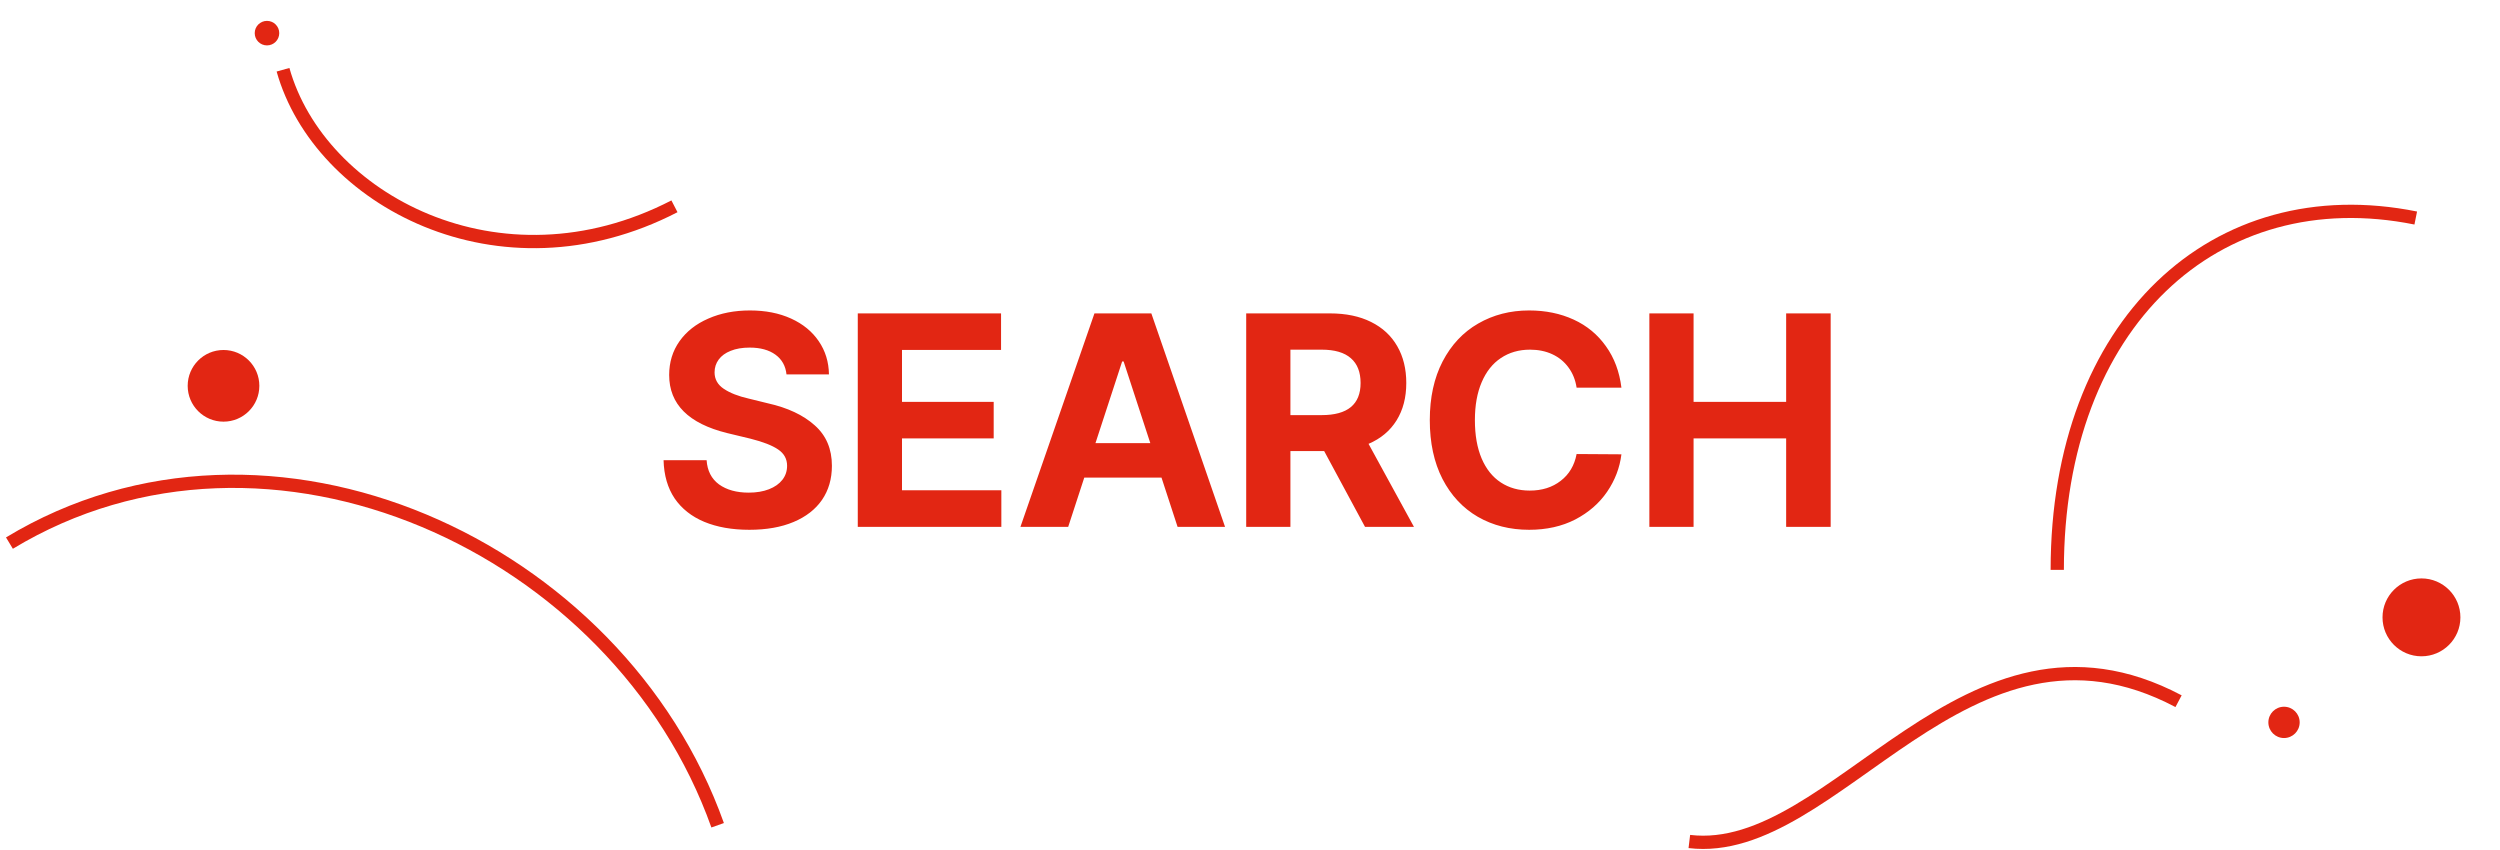
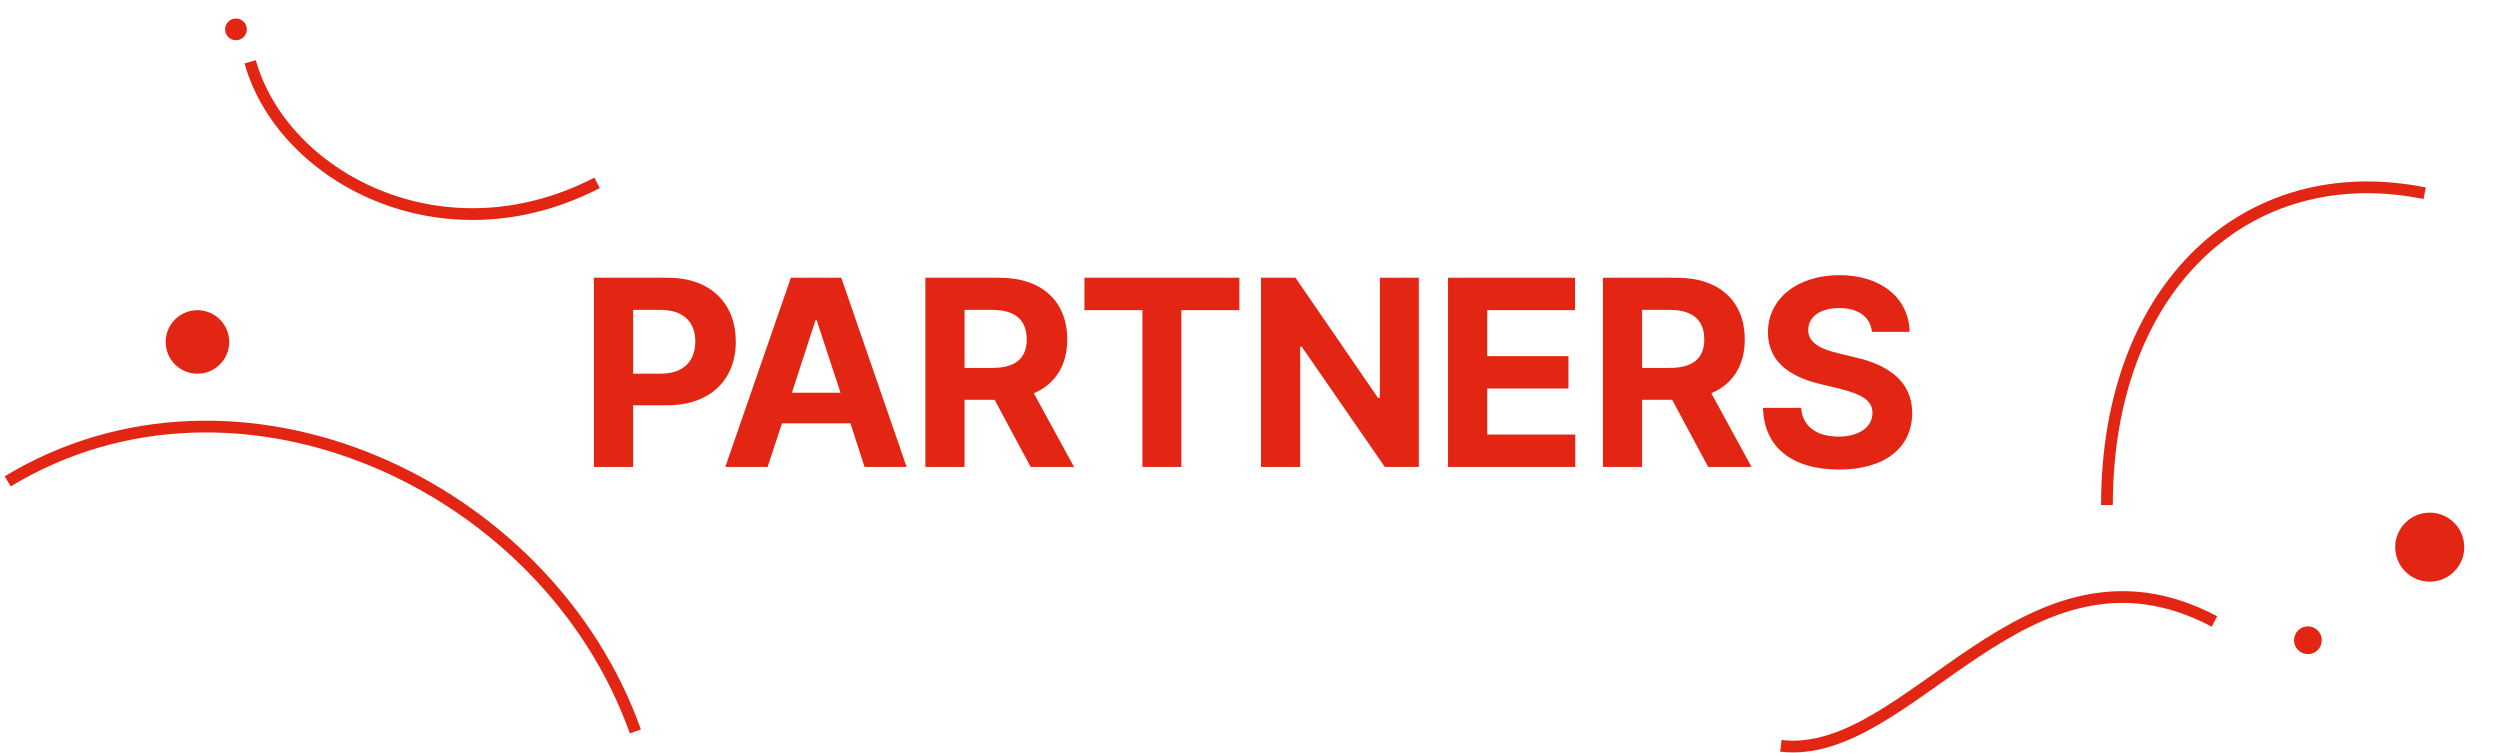
- <svg xmlns="http://www.w3.org/2000/svg" width="265" height="90" viewBox="0 0 265 90" fill="none">
-   <path d="M30 7.393C33.841 21.102 52.912 31.468 71.492 21.869" stroke="#E22613" stroke-width="1.406" stroke-miterlimit="10" />
-   <path d="M28.3 4.813C29.018 4.813 29.6 4.231 29.6 3.513C29.6 2.795 29.018 2.213 28.3 2.213C27.582 2.213 27 2.795 27 3.513C27 4.231 27.582 4.813 28.3 4.813Z" fill="#E22613" />
-   <path d="M23.692 44.696C25.79 44.696 27.491 42.996 27.491 40.898C27.491 38.8 25.79 37.099 23.692 37.099C21.594 37.099 19.894 38.8 19.894 40.898C19.894 42.996 21.594 44.696 23.692 44.696Z" fill="#E22613" />
-   <path d="M1 57.568C28.544 40.911 65.542 57.885 76.07 87.478" stroke="#E22613" stroke-width="1.406" stroke-miterlimit="10" />
-   <path d="M83.369 39.689C83.276 38.793 82.885 38.095 82.198 37.595C81.51 37.095 80.599 36.845 79.463 36.845C78.682 36.845 78.01 36.96 77.448 37.189C76.895 37.408 76.474 37.715 76.182 38.111C75.89 38.507 75.744 38.96 75.744 39.47C75.744 40.2 76.073 40.783 76.729 41.22C77.385 41.658 78.265 42.002 79.369 42.252L81.401 42.752C83.494 43.22 85.145 43.996 86.354 45.08C87.573 46.153 88.182 47.585 88.182 49.377C88.182 50.762 87.833 51.965 87.135 52.986C86.437 53.996 85.432 54.778 84.119 55.33C82.807 55.882 81.244 56.158 79.432 56.158C77.599 56.158 76.005 55.877 74.651 55.314C73.307 54.752 72.26 53.923 71.51 52.83C70.77 51.725 70.38 50.377 70.338 48.783H74.901C74.974 49.897 75.411 50.752 76.213 51.345C77.026 51.929 78.078 52.22 79.369 52.22C80.182 52.22 80.895 52.1 81.51 51.861C82.124 51.621 82.599 51.288 82.932 50.861C83.265 50.434 83.432 49.939 83.432 49.377C83.432 48.647 83.114 48.069 82.479 47.642C81.854 47.215 80.88 46.835 79.557 46.502L77.088 45.908C72.984 44.897 70.932 42.845 70.932 39.752C70.932 38.397 71.296 37.205 72.026 36.173C72.765 35.132 73.786 34.33 75.088 33.767C76.39 33.194 77.859 32.908 79.494 32.908C81.14 32.908 82.593 33.194 83.854 33.767C85.114 34.34 86.093 35.142 86.791 36.173C87.489 37.194 87.849 38.366 87.869 39.689H83.369ZM90.924 33.22H106.112V37.095H95.612V42.595H105.331V46.47H95.612V51.97H106.143V55.845H90.924V33.22ZM108.167 55.845L116.011 33.22H122.042L129.854 55.845H124.823L123.12 50.627H114.932L113.229 55.845H108.167ZM121.932 46.97L119.104 38.314H118.948L116.12 46.97H121.932ZM132.097 33.22H140.972C142.67 33.22 144.123 33.522 145.331 34.127C146.55 34.731 147.477 35.59 148.112 36.705C148.748 37.809 149.066 39.106 149.066 40.595C149.066 42.137 148.722 43.46 148.034 44.564C147.347 45.668 146.357 46.496 145.066 47.048L149.878 55.845H144.691L140.362 47.814H136.784V55.845H132.097V33.22ZM140.097 44.002C142.847 44.002 144.222 42.866 144.222 40.595C144.222 39.439 143.878 38.564 143.191 37.97C142.503 37.366 141.472 37.064 140.097 37.064H136.784V44.002H140.097ZM167.121 41.095C166.996 40.272 166.709 39.559 166.261 38.955C165.813 38.34 165.24 37.871 164.542 37.548C163.845 37.225 163.058 37.064 162.183 37.064C161.006 37.064 159.975 37.361 159.089 37.955C158.214 38.538 157.537 39.392 157.058 40.517C156.579 41.632 156.339 42.97 156.339 44.533C156.339 46.127 156.579 47.486 157.058 48.611C157.537 49.725 158.214 50.569 159.089 51.142C159.964 51.715 160.985 52.002 162.152 52.002C163.454 52.002 164.548 51.658 165.433 50.97C166.329 50.283 166.891 49.335 167.121 48.127L171.871 48.158C171.694 49.585 171.188 50.908 170.355 52.127C169.522 53.345 168.397 54.325 166.98 55.064C165.563 55.793 163.933 56.158 162.089 56.158C160.058 56.158 158.246 55.7 156.652 54.783C155.058 53.856 153.808 52.517 152.902 50.767C152.006 49.017 151.558 46.939 151.558 44.533C151.558 42.137 152.011 40.064 152.917 38.314C153.834 36.554 155.089 35.215 156.683 34.298C158.287 33.371 160.089 32.908 162.089 32.908C163.829 32.908 165.402 33.231 166.808 33.877C168.214 34.522 169.355 35.465 170.23 36.705C171.115 37.934 171.662 39.397 171.871 41.095H167.121ZM174.832 33.22H179.519V42.595H189.332V33.22H194.051V55.845H189.332V46.47H179.519V55.845H174.832V33.22Z" fill="#E22613" />
-   <path d="M218.069 60.404C218.069 34.28 234.84 18.838 256.069 23.111" stroke="#E22613" stroke-width="1.406" stroke-miterlimit="10" />
-   <path d="M256.675 69.568C258.955 69.568 260.803 67.72 260.803 65.44C260.803 63.16 258.955 61.312 256.675 61.312C254.395 61.312 252.547 63.16 252.547 65.44C252.547 67.72 254.395 69.568 256.675 69.568Z" fill="#E22613" />
-   <path d="M242.106 78.232C243.023 78.232 243.766 77.489 243.766 76.572C243.766 75.656 243.023 74.913 242.106 74.913C241.189 74.913 240.446 75.656 240.446 76.572C240.446 77.489 241.189 78.232 242.106 78.232Z" fill="#E22613" />
-   <path d="M179.069 89.199C194.576 91.062 208.339 62.374 230.927 74.328" stroke="#E22613" stroke-width="1.406" stroke-miterlimit="10" />
+ <svg xmlns="http://www.w3.org/2000/svg" width="299" height="90" viewBox="0 0 299 90" fill="none">
+   <path d="M29.921 7.393C33.762 21.102 52.833 31.468 71.413 21.869" stroke="#E22613" stroke-width="1.406" stroke-miterlimit="10" />
+   <path d="M28.221 4.813C28.939 4.813 29.521 4.231 29.521 3.513C29.521 2.795 28.939 2.213 28.221 2.213C27.503 2.213 26.921 2.795 26.921 3.513C26.921 4.231 27.503 4.813 28.221 4.813Z" fill="#E22613" />
+   <path d="M23.613 44.696C25.711 44.696 27.412 42.996 27.412 40.898C27.412 38.8 25.711 37.099 23.613 37.099C21.515 37.099 19.814 38.8 19.814 40.898C19.814 42.996 21.515 44.696 23.613 44.696Z" fill="#E22613" />
+   <path d="M0.921 57.568C28.465 40.911 65.463 57.885 75.99 87.478" stroke="#E22613" stroke-width="1.406" stroke-miterlimit="10" />
+   <path d="M71.032 55.845V33.22H79.907C85.063 33.22 88.001 36.377 88.001 40.845C88.001 45.377 85.001 48.47 79.782 48.47H75.72V55.845H71.032ZM75.72 44.689H79.032C81.813 44.689 83.157 43.127 83.157 40.845C83.157 38.595 81.813 37.064 79.032 37.064H75.72V44.689ZM91.806 55.845H86.743L94.587 33.22H100.618L108.431 55.845H103.4L101.712 50.627H93.525L91.806 55.845ZM94.712 46.97H100.525L97.681 38.314H97.525L94.712 46.97ZM110.673 55.845V33.22H119.548C124.705 33.22 127.642 36.127 127.642 40.595C127.642 43.689 126.22 45.939 123.642 47.033L128.455 55.845H123.267L118.955 47.814H115.361V55.845H110.673ZM115.361 44.002H118.673C121.455 44.002 122.798 42.845 122.798 40.595C122.798 38.314 121.455 37.064 118.673 37.064H115.361V44.002ZM129.697 37.095V33.22H148.228V37.095H141.291V55.845H136.635V37.095H129.697ZM169.69 33.22V55.845H165.627L155.69 41.47H155.502V55.845H150.815V33.22H154.94L164.815 47.595H165.033V33.22H169.69ZM173.182 55.845V33.22H188.37V37.095H177.87V42.595H187.588V46.47H177.87V51.97H188.401V55.845H173.182ZM191.706 55.845V33.22H200.581C205.737 33.22 208.675 36.127 208.675 40.595C208.675 43.689 207.253 45.939 204.675 47.033L209.487 55.845H204.3L199.987 47.814H196.393V55.845H191.706ZM196.393 44.002H199.706C202.487 44.002 203.831 42.845 203.831 40.595C203.831 38.314 202.487 37.064 199.706 37.064H196.393V44.002ZM223.886 39.689C223.698 37.908 222.261 36.845 219.98 36.845C217.605 36.845 216.292 37.939 216.261 39.439C216.23 41.064 217.948 41.814 219.886 42.252L221.917 42.752C225.792 43.627 228.698 45.595 228.698 49.377C228.698 53.533 225.448 56.158 219.948 56.158C214.48 56.158 210.98 53.627 210.855 48.783H215.417C215.573 51.064 217.386 52.22 219.886 52.22C222.355 52.22 223.948 51.064 223.948 49.377C223.948 47.845 222.542 47.127 220.073 46.502L217.605 45.908C213.792 44.97 211.448 43.064 211.448 39.752C211.448 35.627 215.073 32.908 220.011 32.908C225.011 32.908 228.323 35.689 228.386 39.689H223.886Z" fill="#E22613" />
+   <path d="M251.99 60.404C251.99 34.28 268.761 18.838 289.99 23.111" stroke="#E22613" stroke-width="1.406" stroke-miterlimit="10" />
+   <path d="M290.596 69.568C292.876 69.568 294.724 67.72 294.724 65.44C294.724 63.16 292.876 61.312 290.596 61.312C288.316 61.312 286.468 63.16 286.468 65.44C286.468 67.72 288.316 69.568 290.596 69.568Z" fill="#E22613" />
+   <path d="M276.027 78.232C276.943 78.232 277.687 77.489 277.687 76.572C277.687 75.656 276.943 74.913 276.027 74.913C275.11 74.913 274.367 75.656 274.367 76.572C274.367 77.489 275.11 78.232 276.027 78.232Z" fill="#E22613" />
+   <path d="M212.99 89.199C228.497 91.062 242.259 62.374 264.848 74.328" stroke="#E22613" stroke-width="1.406" stroke-miterlimit="10" />
</svg>
